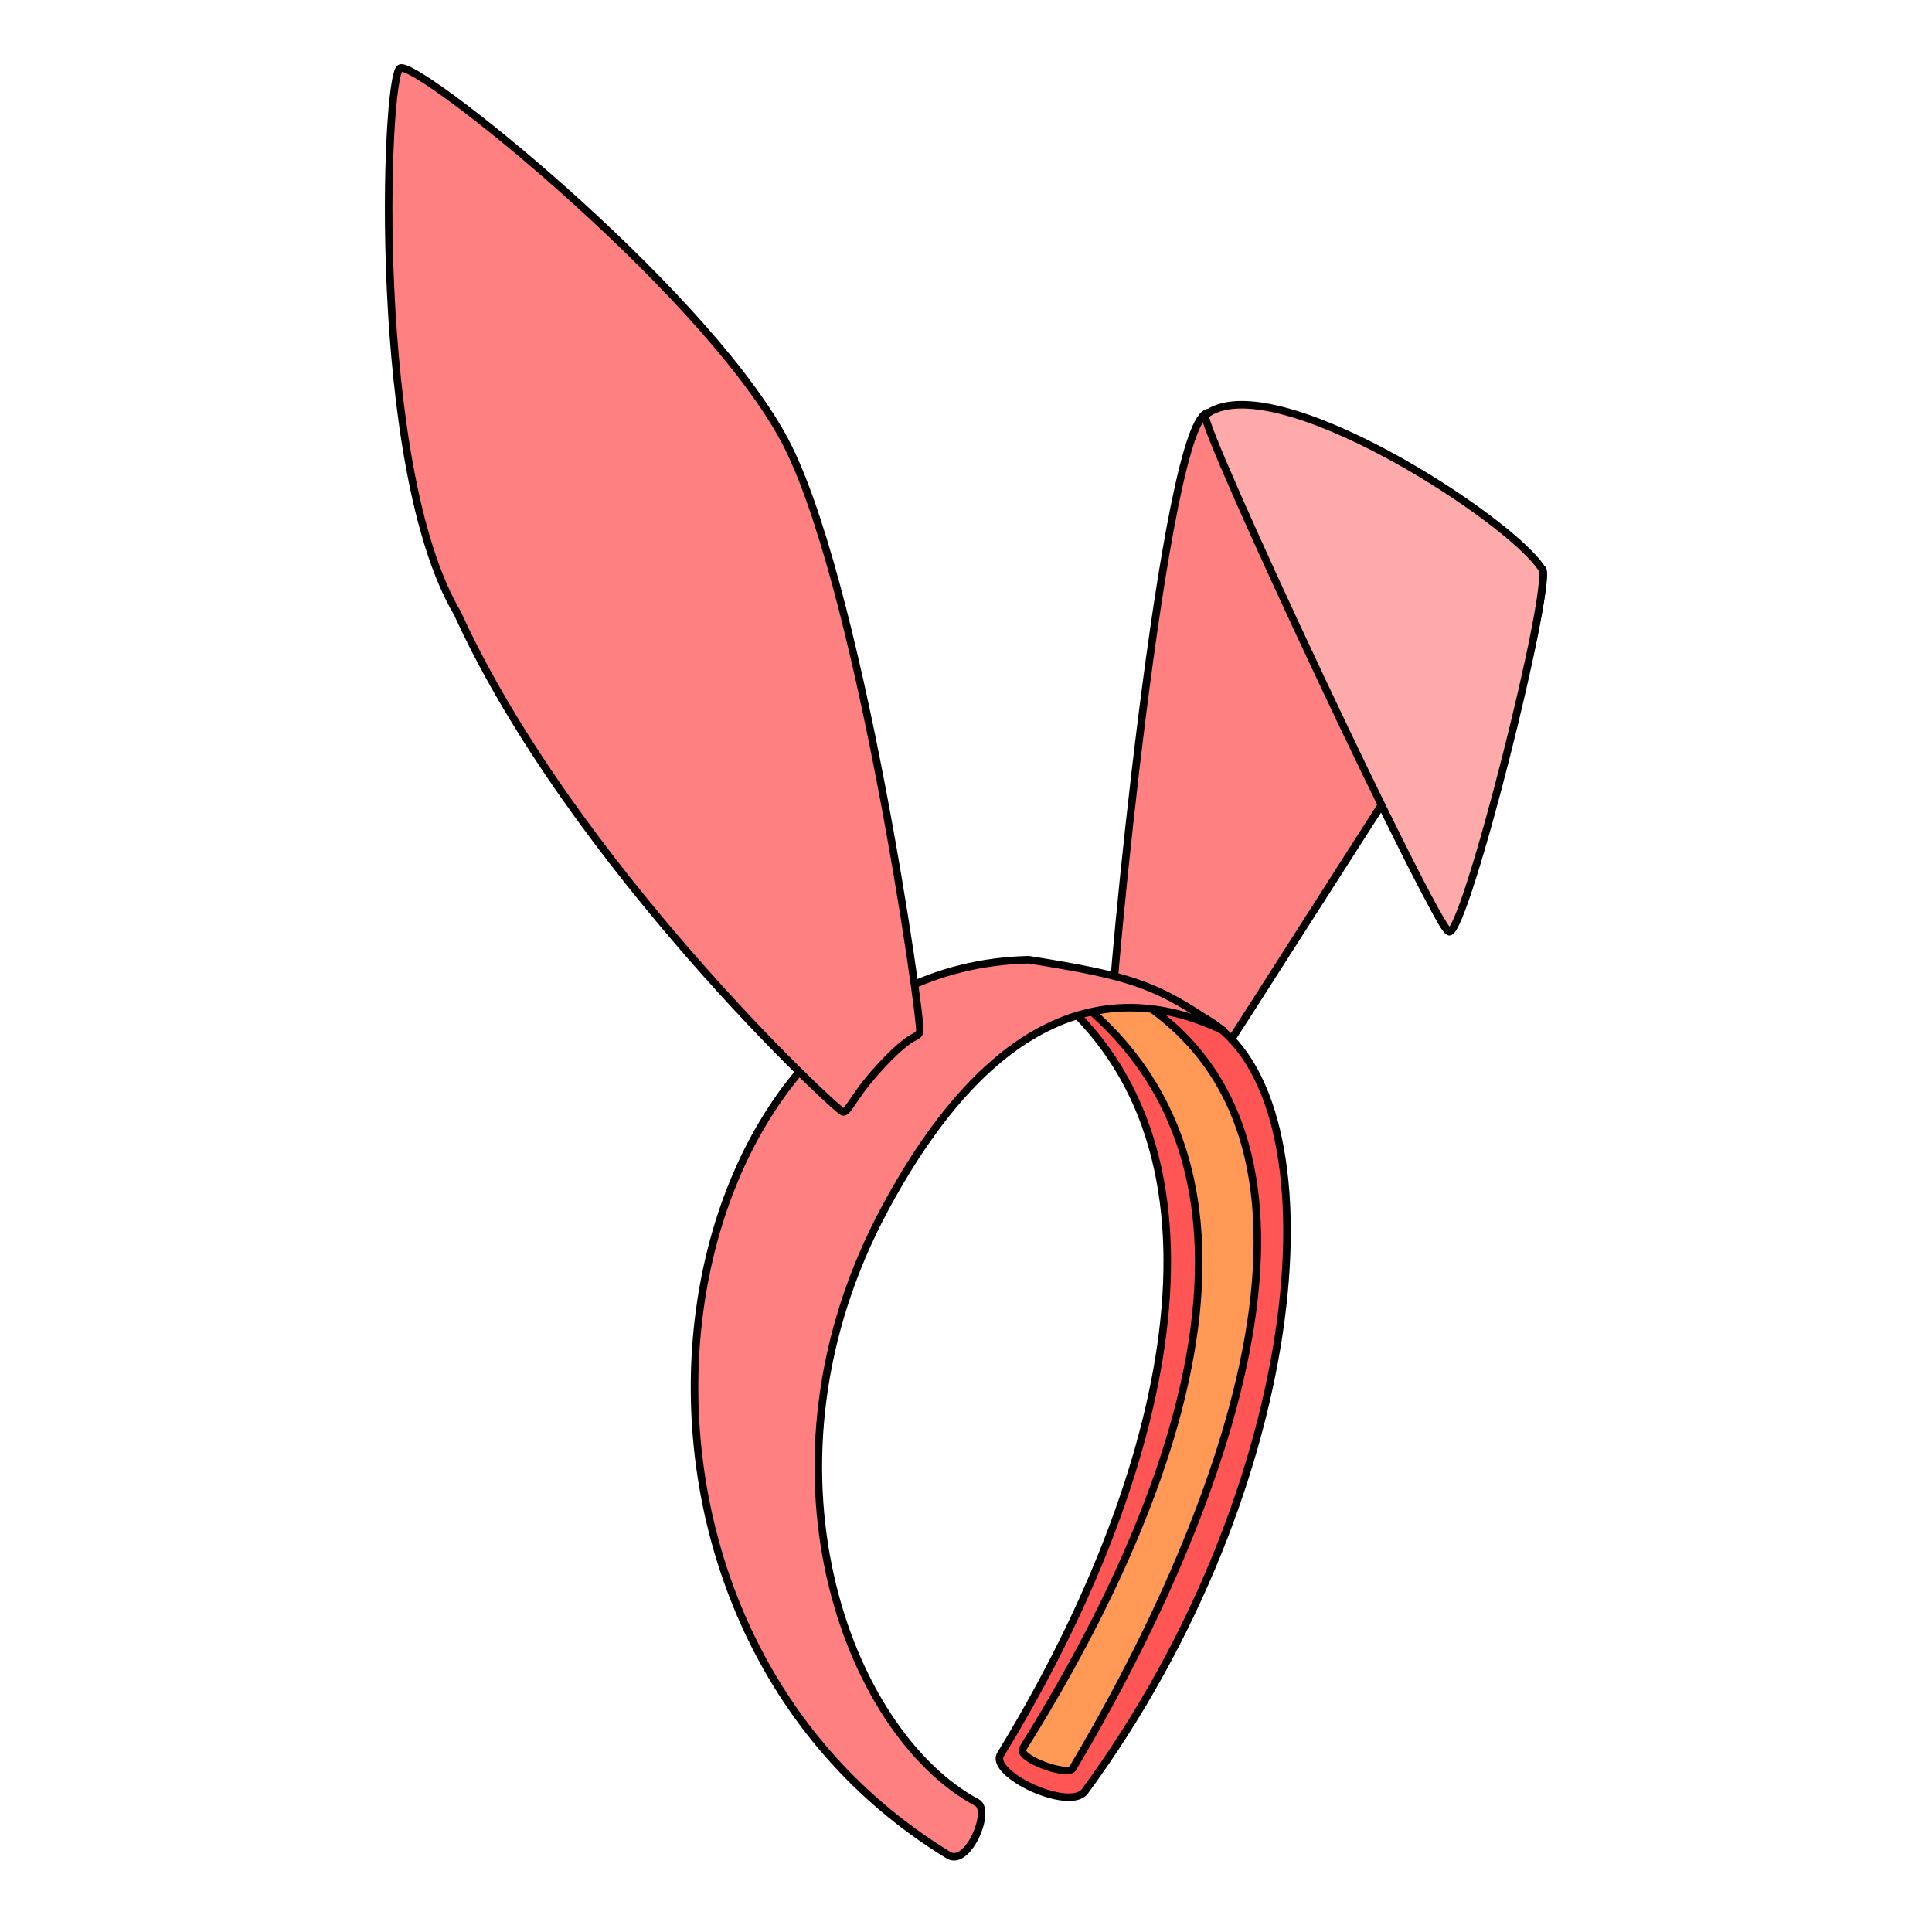
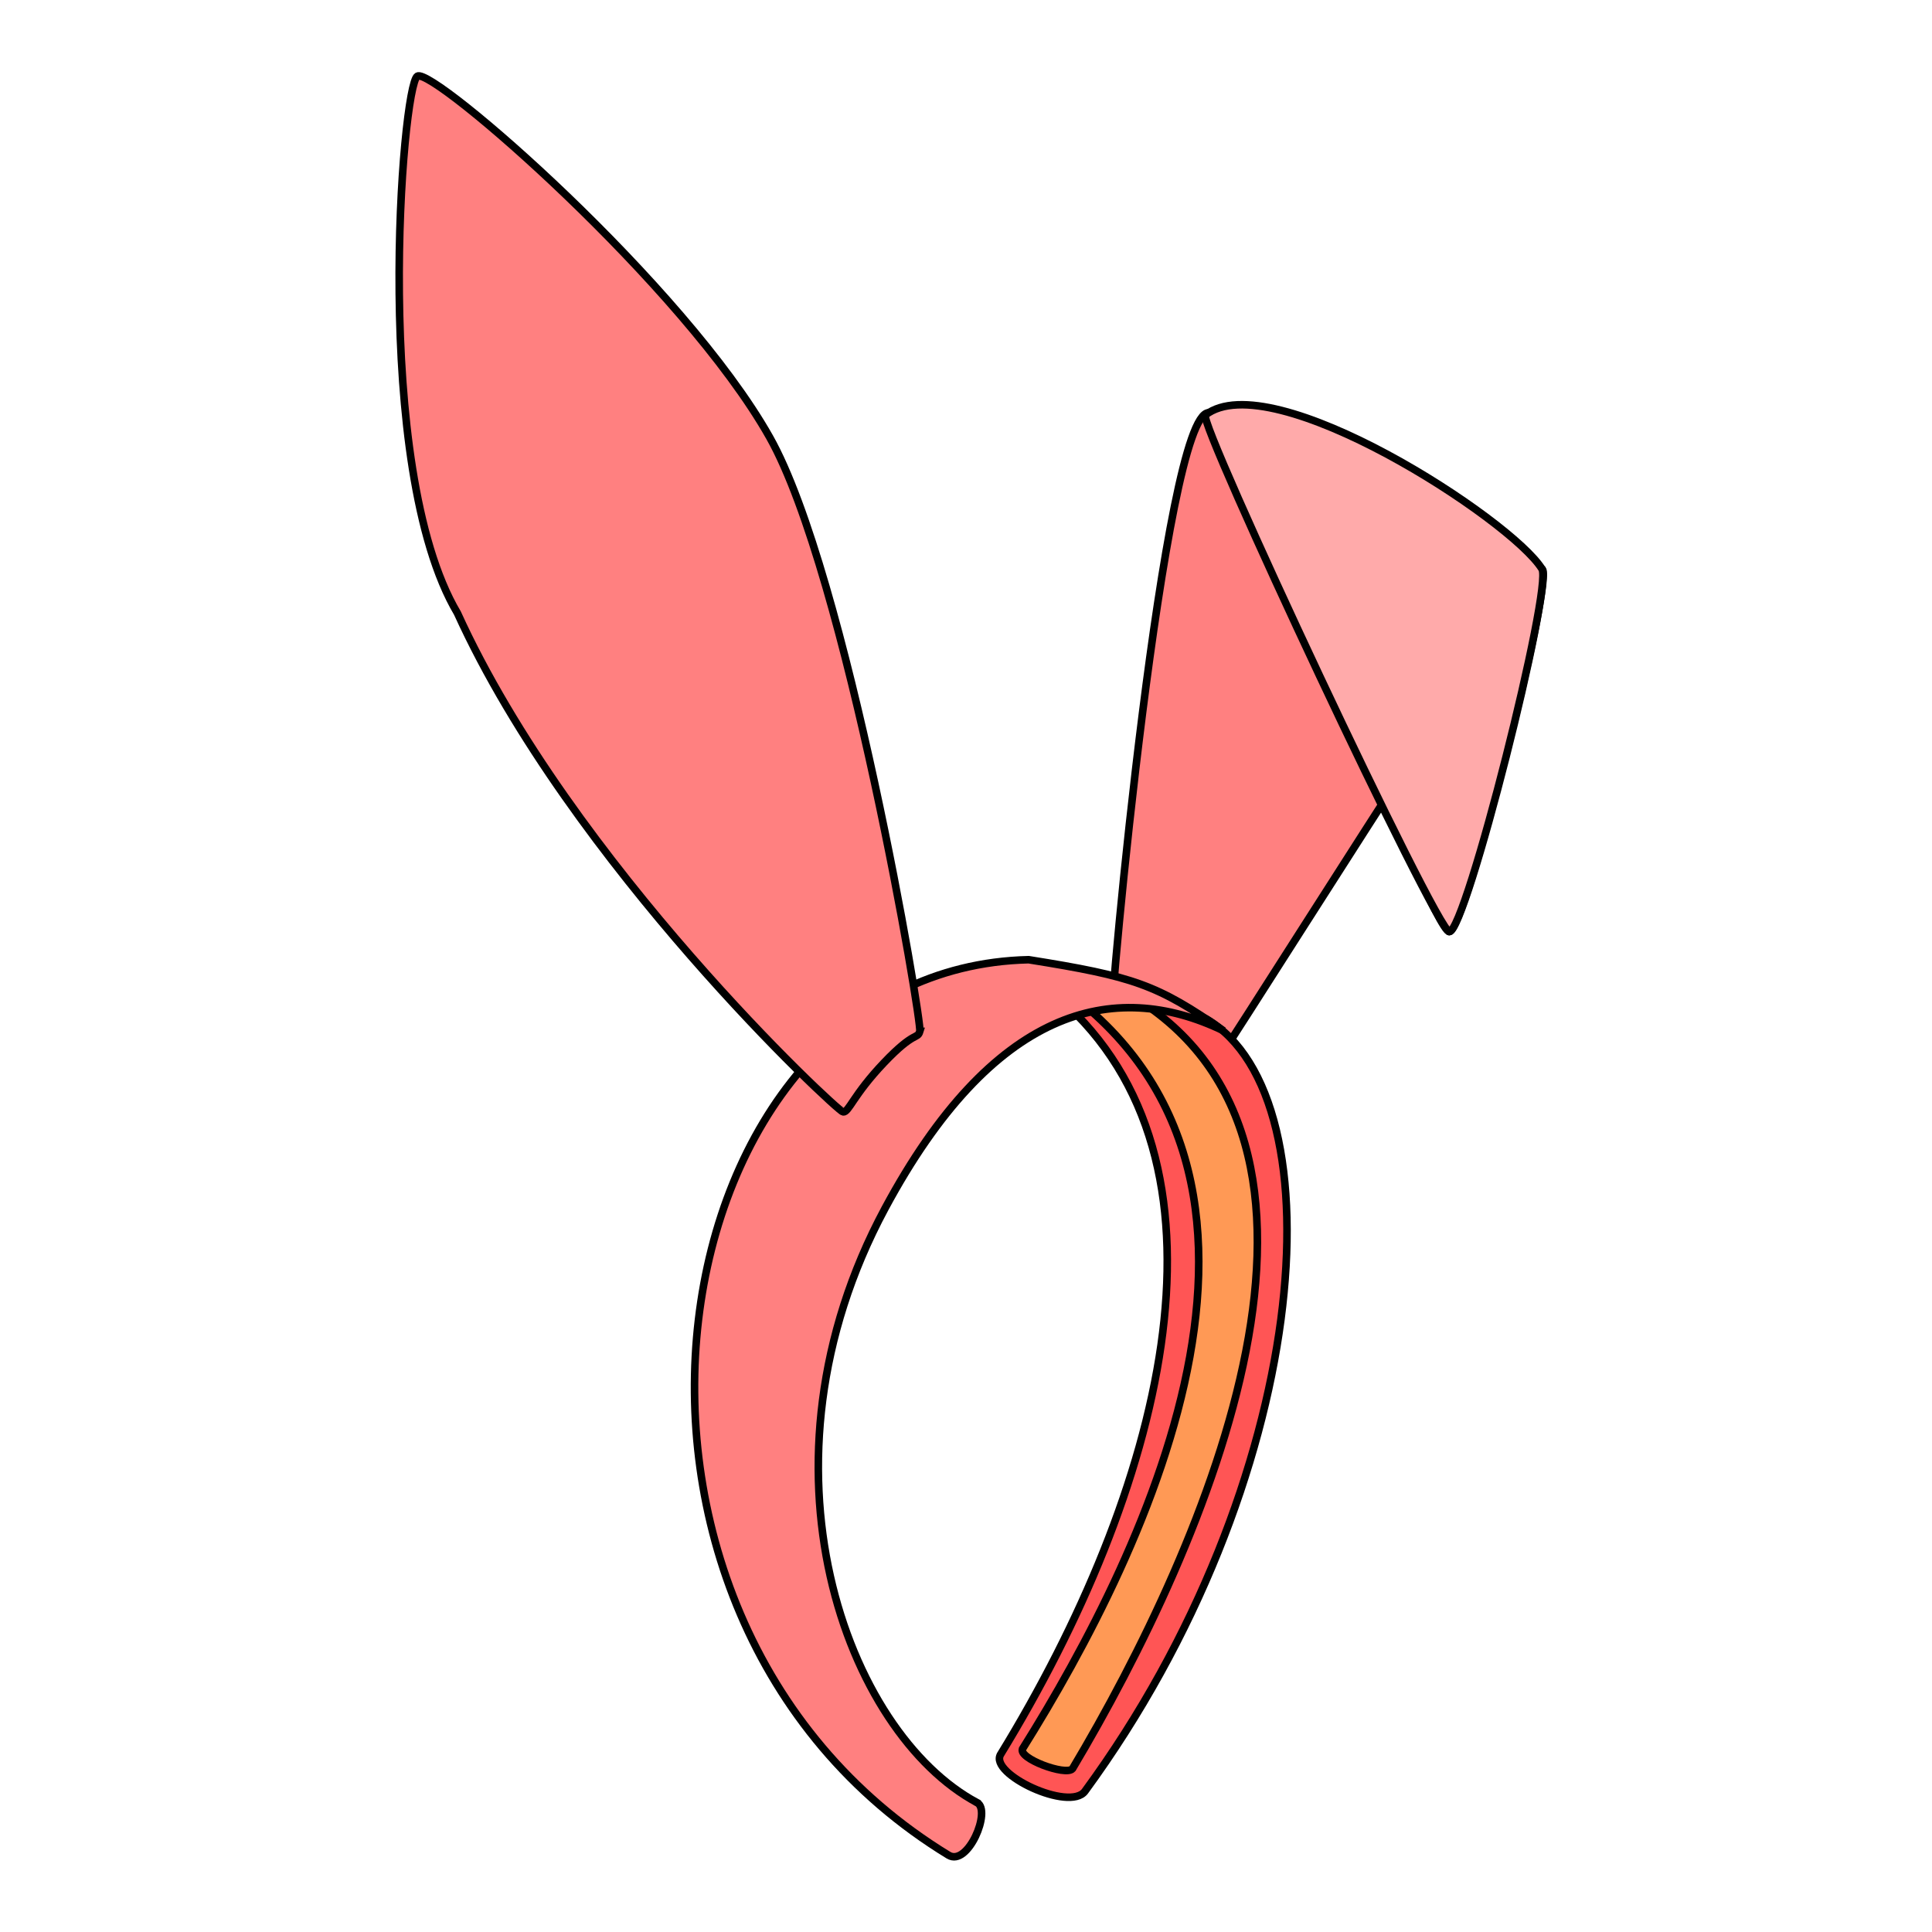
- <svg xmlns="http://www.w3.org/2000/svg" viewBox="0 0 256 256">
-   <g stroke="#000">
-     <path fill="#ff8080" d="M147.312 135.196c.419 1.073.627-.207 5.041 3.788 4.411 3.995 5.135 6.248 5.891 6.107.754-.14 44.277-70.126 46.073-69.7 1.795.426-10.069 47.883-12.272 48.053-2.203.17-29.76-68.755-31.896-68.755-5.843 0-13.257 79.434-12.837 80.507z" />
-     <path fill="#faa" d="M159.717 54.992c8.72-6.815 40.568 13.846 44.6 20.4 1.454 2.367-10.07 48.053-12.272 48.053-1.696-.001-33.399-67.615-32.328-68.453z" />
-   </g>
+ <svg xmlns="http://www.w3.org/2000/svg" version="1.1" viewBox="0 0 256 256">
+   <path d="m147.31 135.2c0.419 1.073 0.627-0.207 5.041 3.788 4.411 3.995 5.135 6.248 5.891 6.107 0.754-0.14 44.277-70.126 46.073-69.7 1.795 0.426-10.069 47.883-12.272 48.053s-29.76-68.755-31.896-68.755c-5.843 0-13.257 79.434-12.837 80.507z" fill="#ff8080" stroke="#000" />
  <g>
    <g stroke="#000">
-       <path fill="#f55" d="M132.589 232.458c-1.593 2.6 9.148 7.648 11.176 4.883 29.844-40.721 34.018-91.797 16.098-102.318-5.439-2.654-9.007-3.121-18.311-1.657 23.505 22.137 12.267 64.416-8.963 99.092z" />
-       <path fill="#f95" d="M135.51 231.708c-.723 1.267 5.731 3.654 6.599 2.657 17.708-29.696 41.263-83.546 6.961-102.936l-11.358-2.505c39.794 24.579 14.137 76.726-2.202 102.784z" />
-       <path fill="#ff8080" d="M129.47 238.86c1.928 1.031-1.208 8.534-3.794 6.956-52.654-32.136-39.218-117.496 10.626-118.649 13.911 2.218 17.039 3.299 25.832 9.422-14.684-7.095-30.641-2.917-44.859 23.521-18.374 34.169-5.06 69.507 12.195 78.75z" />
+       <path d="m132.59 232.46c-1.593 2.6 9.148 7.648 11.176 4.883 29.844-40.721 34.018-91.797 16.098-102.32-5.439-2.654-9.007-3.121-18.311-1.657 23.505 22.137 12.267 64.416-8.963 99.092z" fill="#f55" />
+       <path d="m135.51 231.71c-0.723 1.267 5.731 3.654 6.599 2.657 17.708-29.696 41.263-83.546 6.961-102.94l-11.358-2.505c39.794 24.579 14.137 76.726-2.202 102.78z" fill="#f95" />
+       <path d="m129.47 238.86c1.928 1.031-1.208 8.534-3.794 6.956-52.654-32.136-39.218-117.5 10.626-118.65 13.911 2.218 17.039 3.299 25.832 9.422-14.684-7.095-30.641-2.917-44.859 23.521-18.374 34.169-5.06 69.507 12.195 78.75z" fill="#ff8080" />
    </g>
  </g>
-   <g>
-     <path fill="#ff8080" stroke="#000" d="M121.875 136.663c-.338 1.102-.641-.157-4.745 4.152-4.105 4.311-4.662 6.61-5.424 6.526-.762-.085-36.017-32.965-51.101-66.1-11.44-19.322-9.633-70.931-7.599-72.202 2.034-1.271 39.212 28.408 50.564 48.558 10.17 18.051 18.645 77.966 18.305 79.066z" />
-   </g>
+   <path d="m121.88 136.66c-0.338 1.102-0.641-0.157-4.745 4.152-4.105 4.311-4.662 6.61-5.424 6.526-0.762-0.085-36.017-32.965-51.101-66.1-11.44-19.322-7.342-69.873-5.308-71.144 2.034-1.271 35.334 27.703 46.686 47.853 10.17 18.051 20.231 77.613 19.891 78.713z" fill="#ff8080" stroke="#000" />
+   <path d="m159.72 54.992c8.72-6.815 40.568 13.846 44.6 20.4 1.454 2.367-10.07 48.053-12.272 48.053-1.696-1e-3 -33.399-67.615-32.328-68.453z" fill="#faa" stroke="#000" />
</svg>
